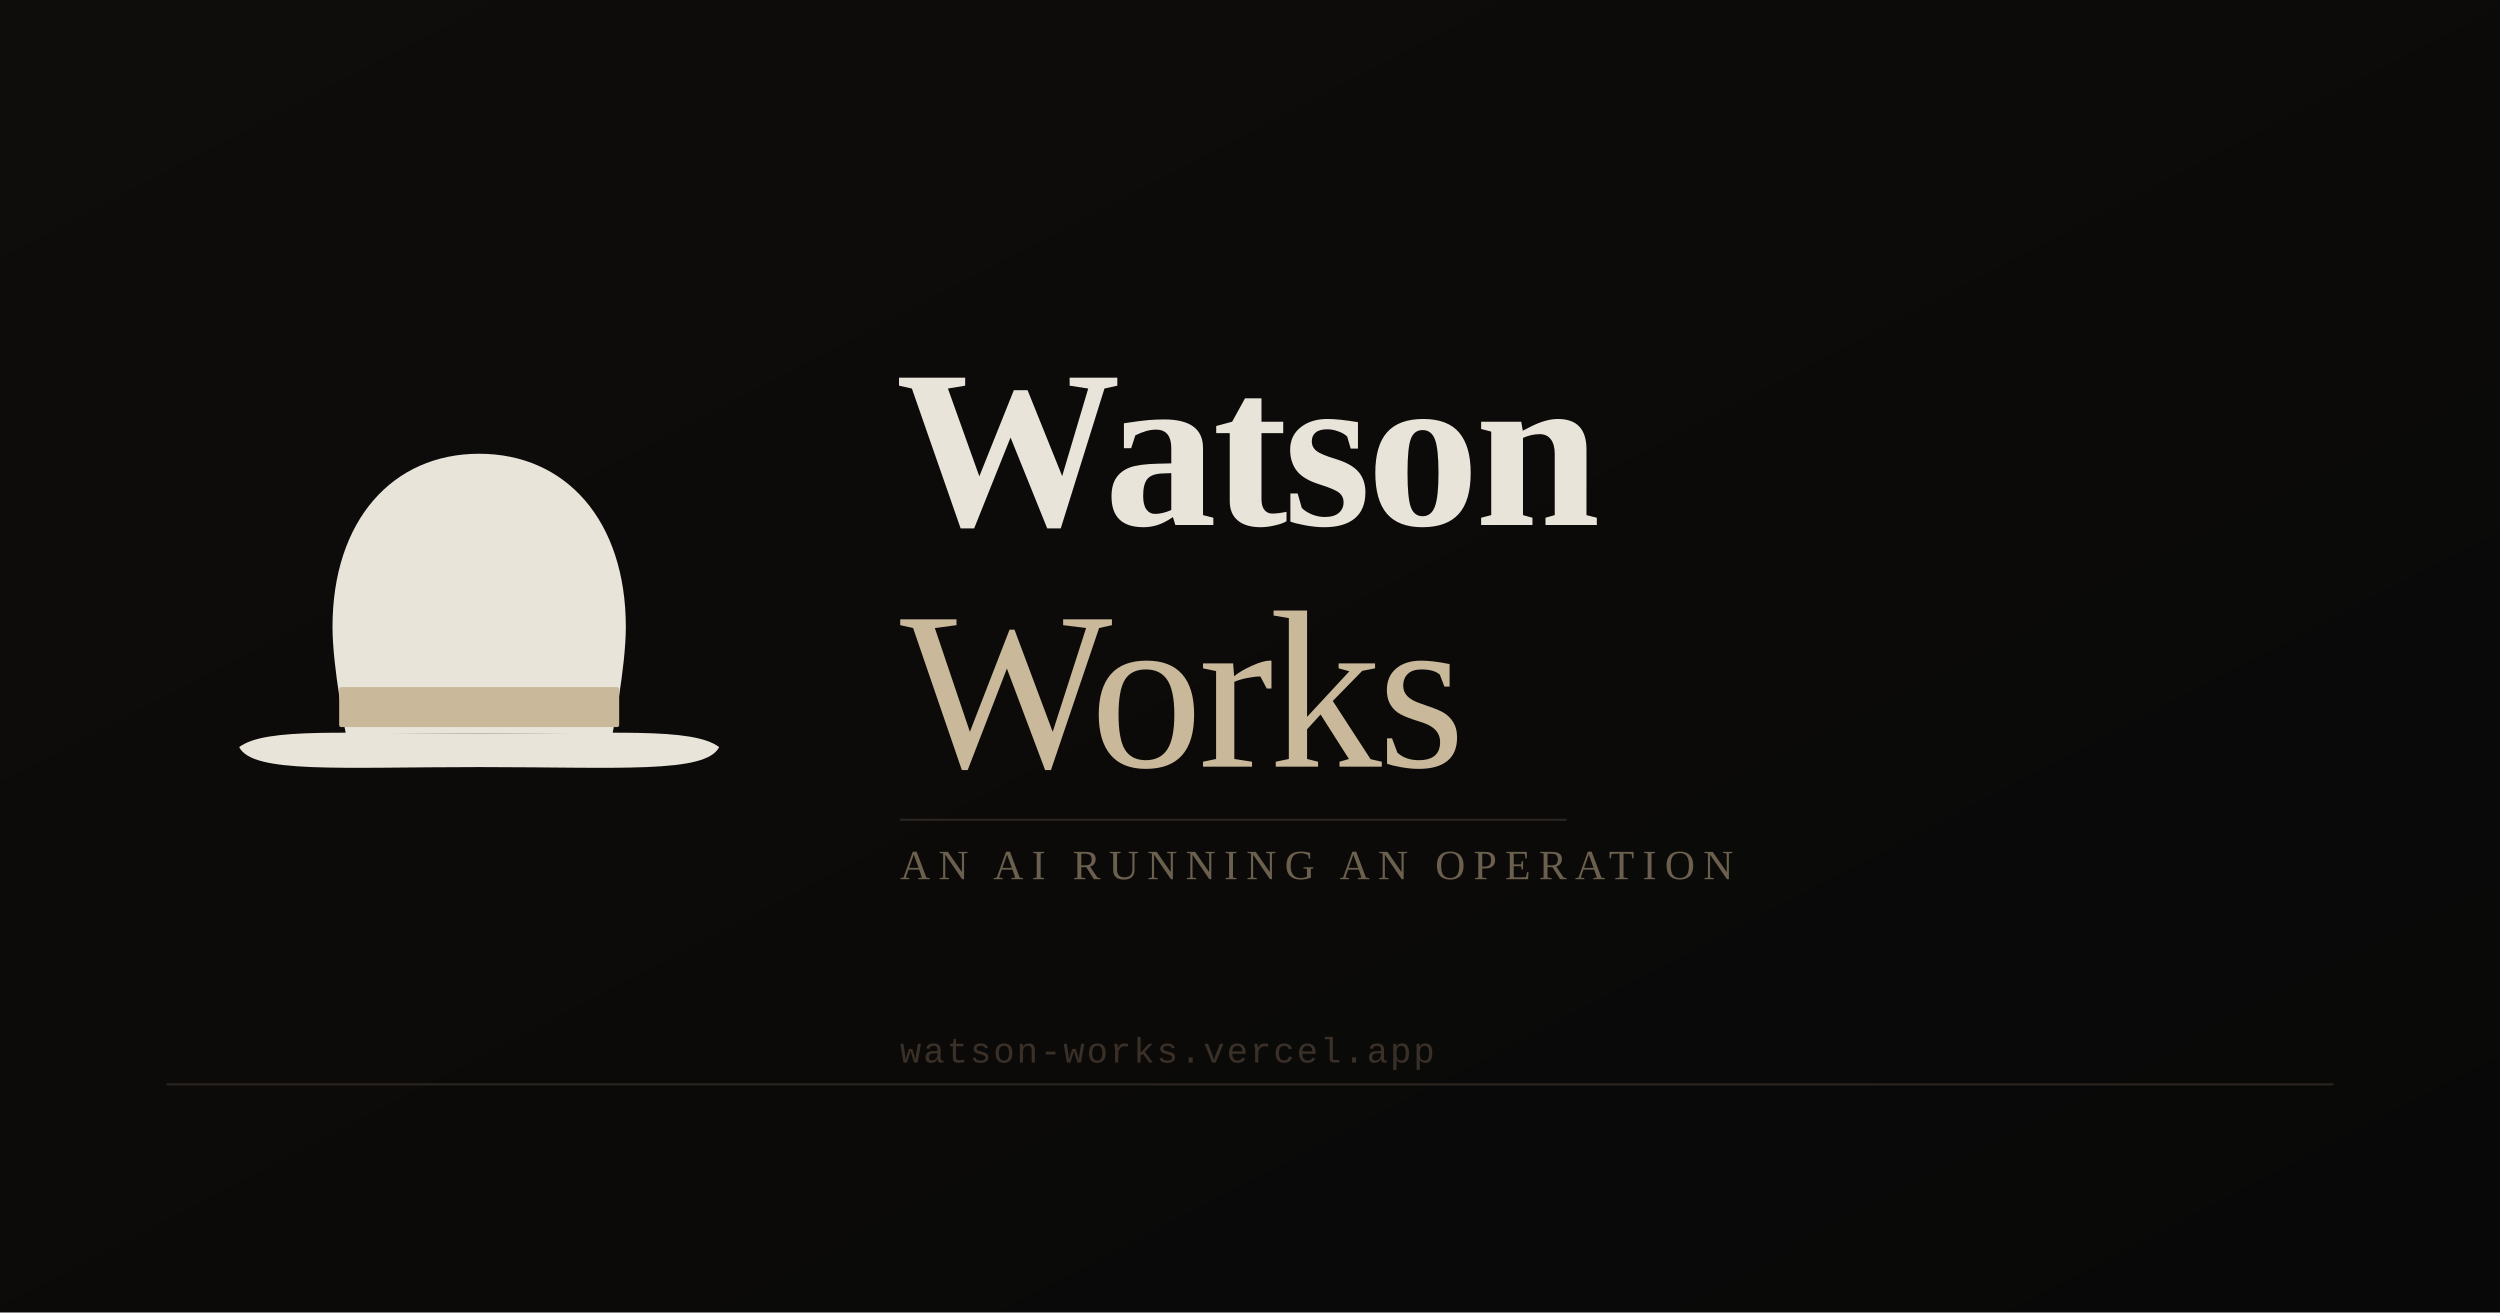
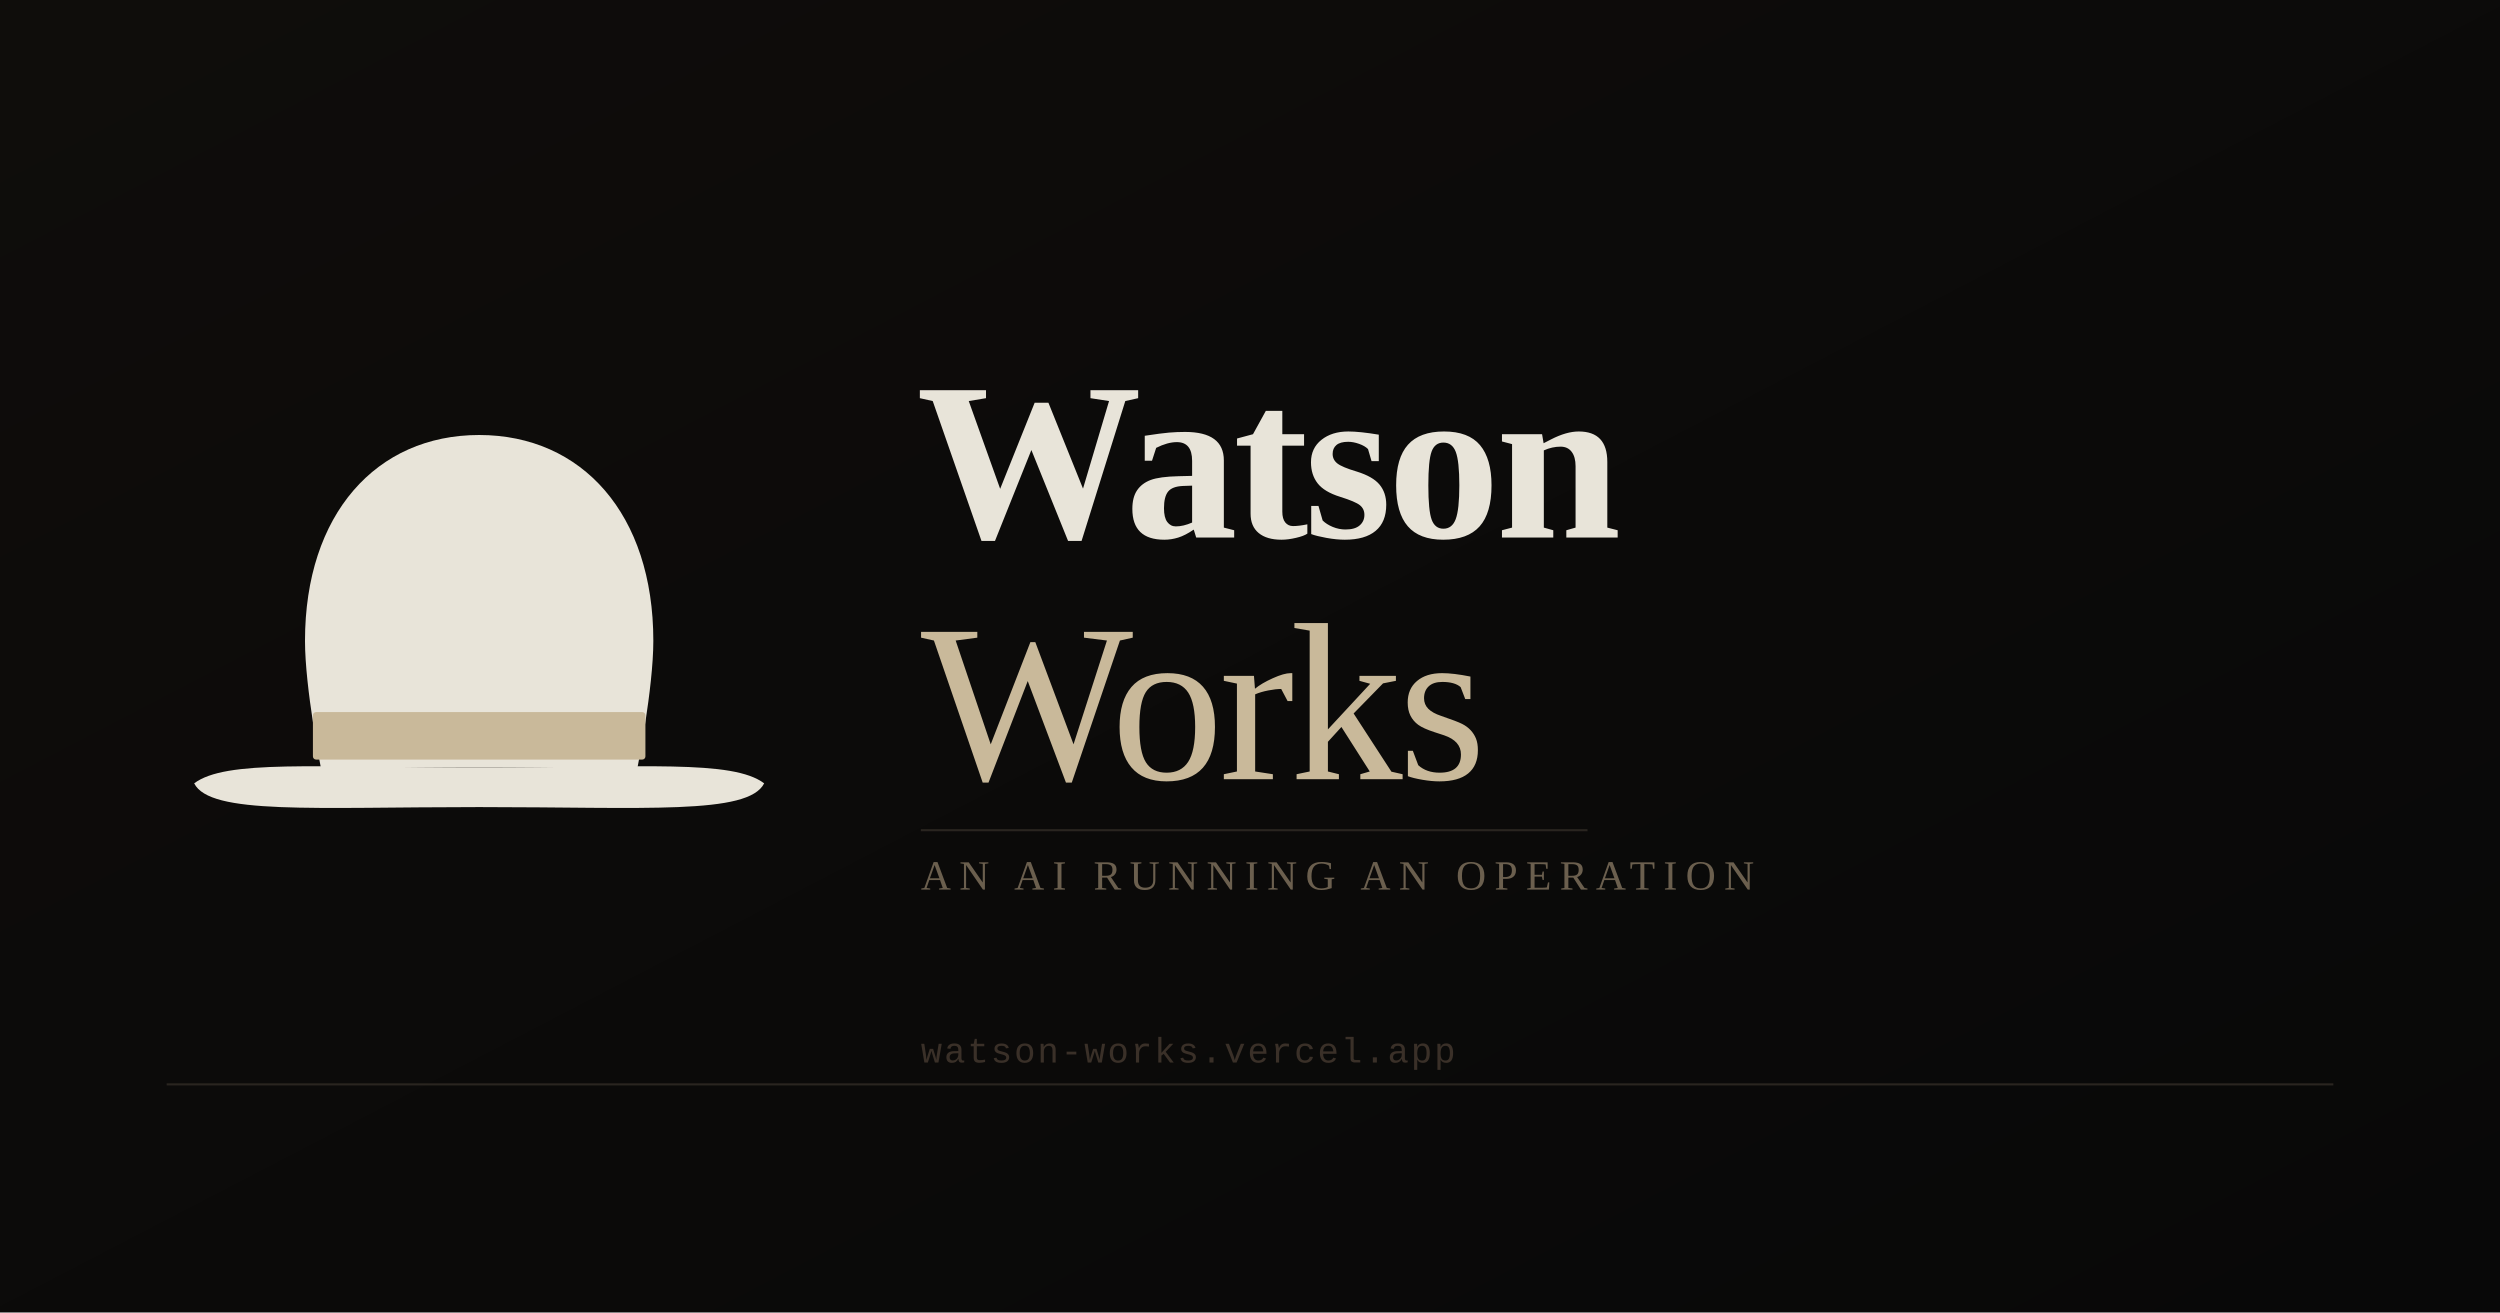
<svg xmlns="http://www.w3.org/2000/svg" viewBox="0 0 1200 630" width="1200" height="630">
  <defs>
    <linearGradient id="bg-grad" x1="0%" y1="0%" x2="100%" y2="100%">
      <stop offset="0%" style="stop-color:#0f0d0b" />
      <stop offset="100%" style="stop-color:#080808" />
    </linearGradient>
  </defs>
  <rect width="1200" height="630" fill="url(#bg-grad)" />
  <rect x="80" y="520" width="1040" height="1" fill="#2a2520" />
-   <g transform="translate(230, 285) scale(3.2)">
-     <path d="       M -20 21       C -20 21, -22 11, -22 5       C -22 -11, -13 -21, 0 -21       C 13 -21, 22 -11, 22 5       C 22 11, 20 21, 20 21       Z     " fill="#e8e4d9" />
-     <rect x="-21" y="14" width="42" height="6" fill="#c9b99a" rx="0.3" />
-     <path d="       M -36 23       C -32 20, -20 21, 0 21       C 20 21, 32 20, 36 23       C 34 27, 21 26, 0 26       C -21 26, -34 27, -36 23       Z     " fill="#e8e4d9" />
+   <g transform="translate(230, 300) scale(3.8)">
+     <path d="       M -20 18       C -20 18, -22 8, -22 2       C -22 -14, -13 -24, 0 -24       C 13 -24, 22 -14, 22 2       C 22 8, 20 18, 20 18       Z     " fill="#e8e4d9" />
+     <rect x="-21" y="11" width="42" height="6" fill="#c9b99a" rx="0.4" />
+     <path d="       M -36 20       C -32 17, -21 18, 0 18       C 21 18, 32 17, 36 20       C 34 24, 21 23, 0 23       C -21 23, -34 24, -36 20       Z     " fill="#e8e4d9" />
  </g>
-   <text x="430" y="252" font-family="Georgia, 'Times New Roman', serif" font-size="108" font-weight="700" fill="#e8e4d9" letter-spacing="-2">Watson</text>
-   <text x="432" y="368" font-family="Georgia, 'Times New Roman', serif" font-size="108" font-weight="400" fill="#c9b99a" letter-spacing="-2">Works</text>
-   <rect x="432" y="393" width="320" height="1" fill="#2a2520" />
-   <text x="432" y="422" font-family="Georgia, 'Times New Roman', serif" font-size="20" fill="#6b5f4e" letter-spacing="4">AN AI RUNNING AN OPERATION</text>
-   <text x="432" y="510" font-family="'Courier New', monospace" font-size="17" fill="#3a3028" letter-spacing="1">watson-works.vercel.app</text>
+   <text x="440" y="258" font-family="Georgia, 'Times New Roman', serif" font-size="108" font-weight="700" fill="#e8e4d9" letter-spacing="-2">Watson</text>
+   <text x="442" y="374" font-family="Georgia, 'Times New Roman', serif" font-size="108" font-weight="400" fill="#c9b99a" letter-spacing="-2">Works</text>
+   <rect x="442" y="398" width="320" height="1" fill="#2a2520" />
+   <text x="442" y="427" font-family="Georgia, 'Times New Roman', serif" font-size="20" fill="#6b5f4e" letter-spacing="4">AN AI RUNNING AN OPERATION</text>
+   <text x="442" y="510" font-family="'Courier New', monospace" font-size="17" fill="#3a3028" letter-spacing="1">watson-works.vercel.app</text>
</svg>
